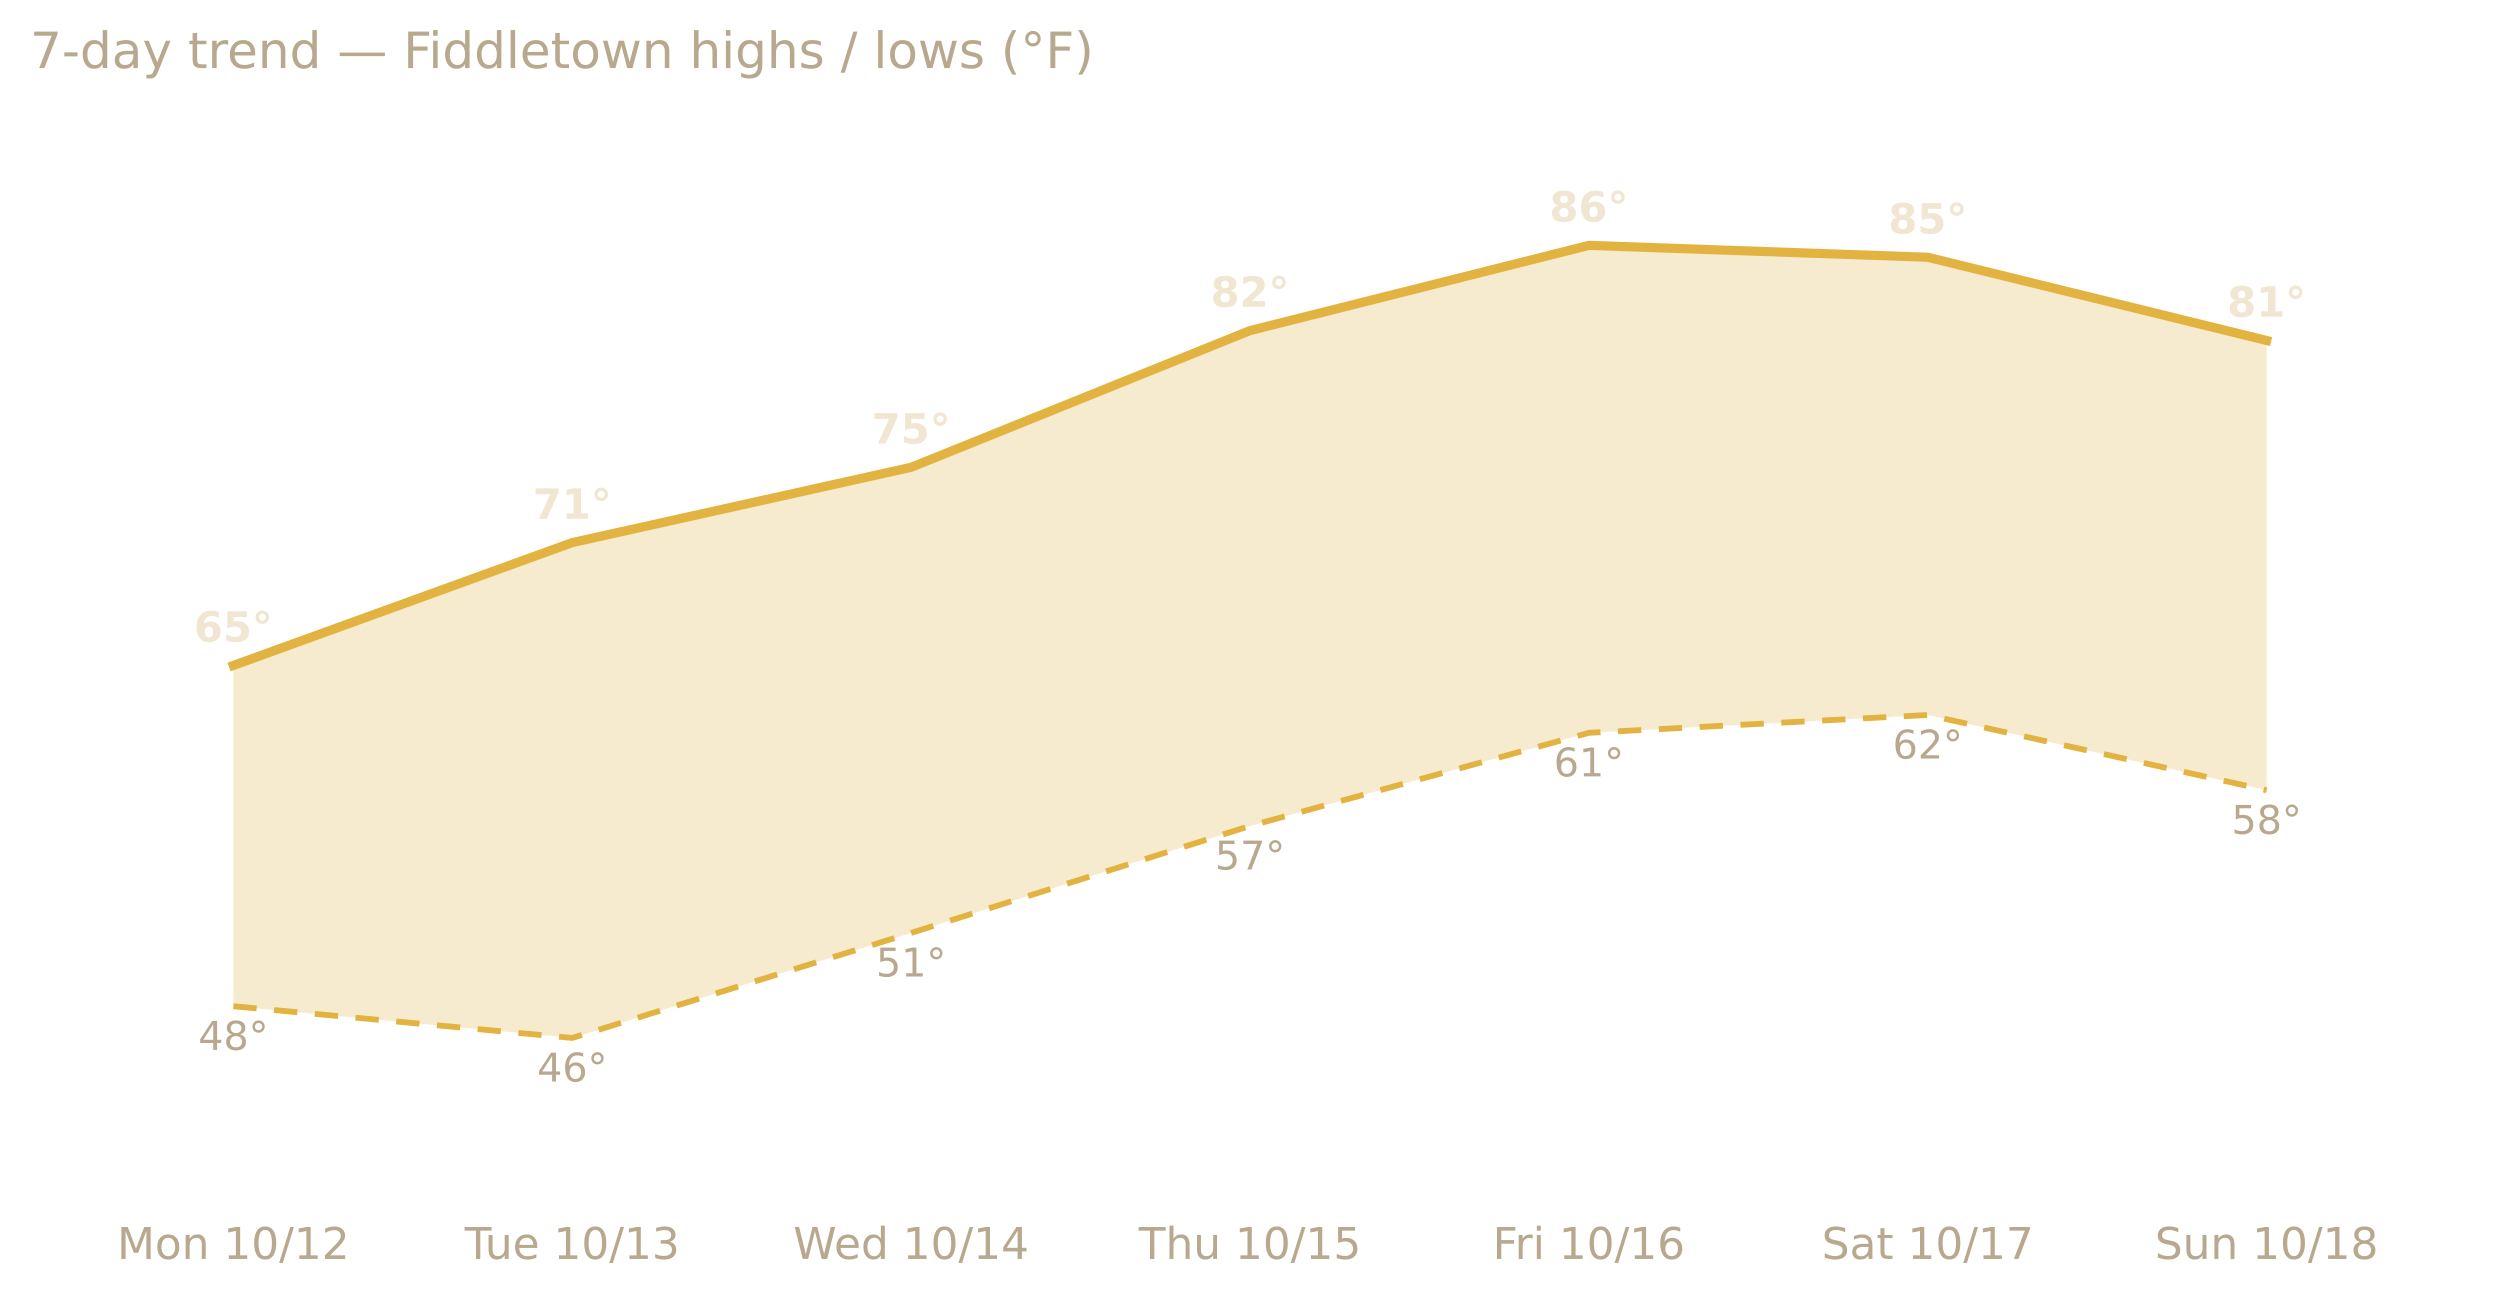
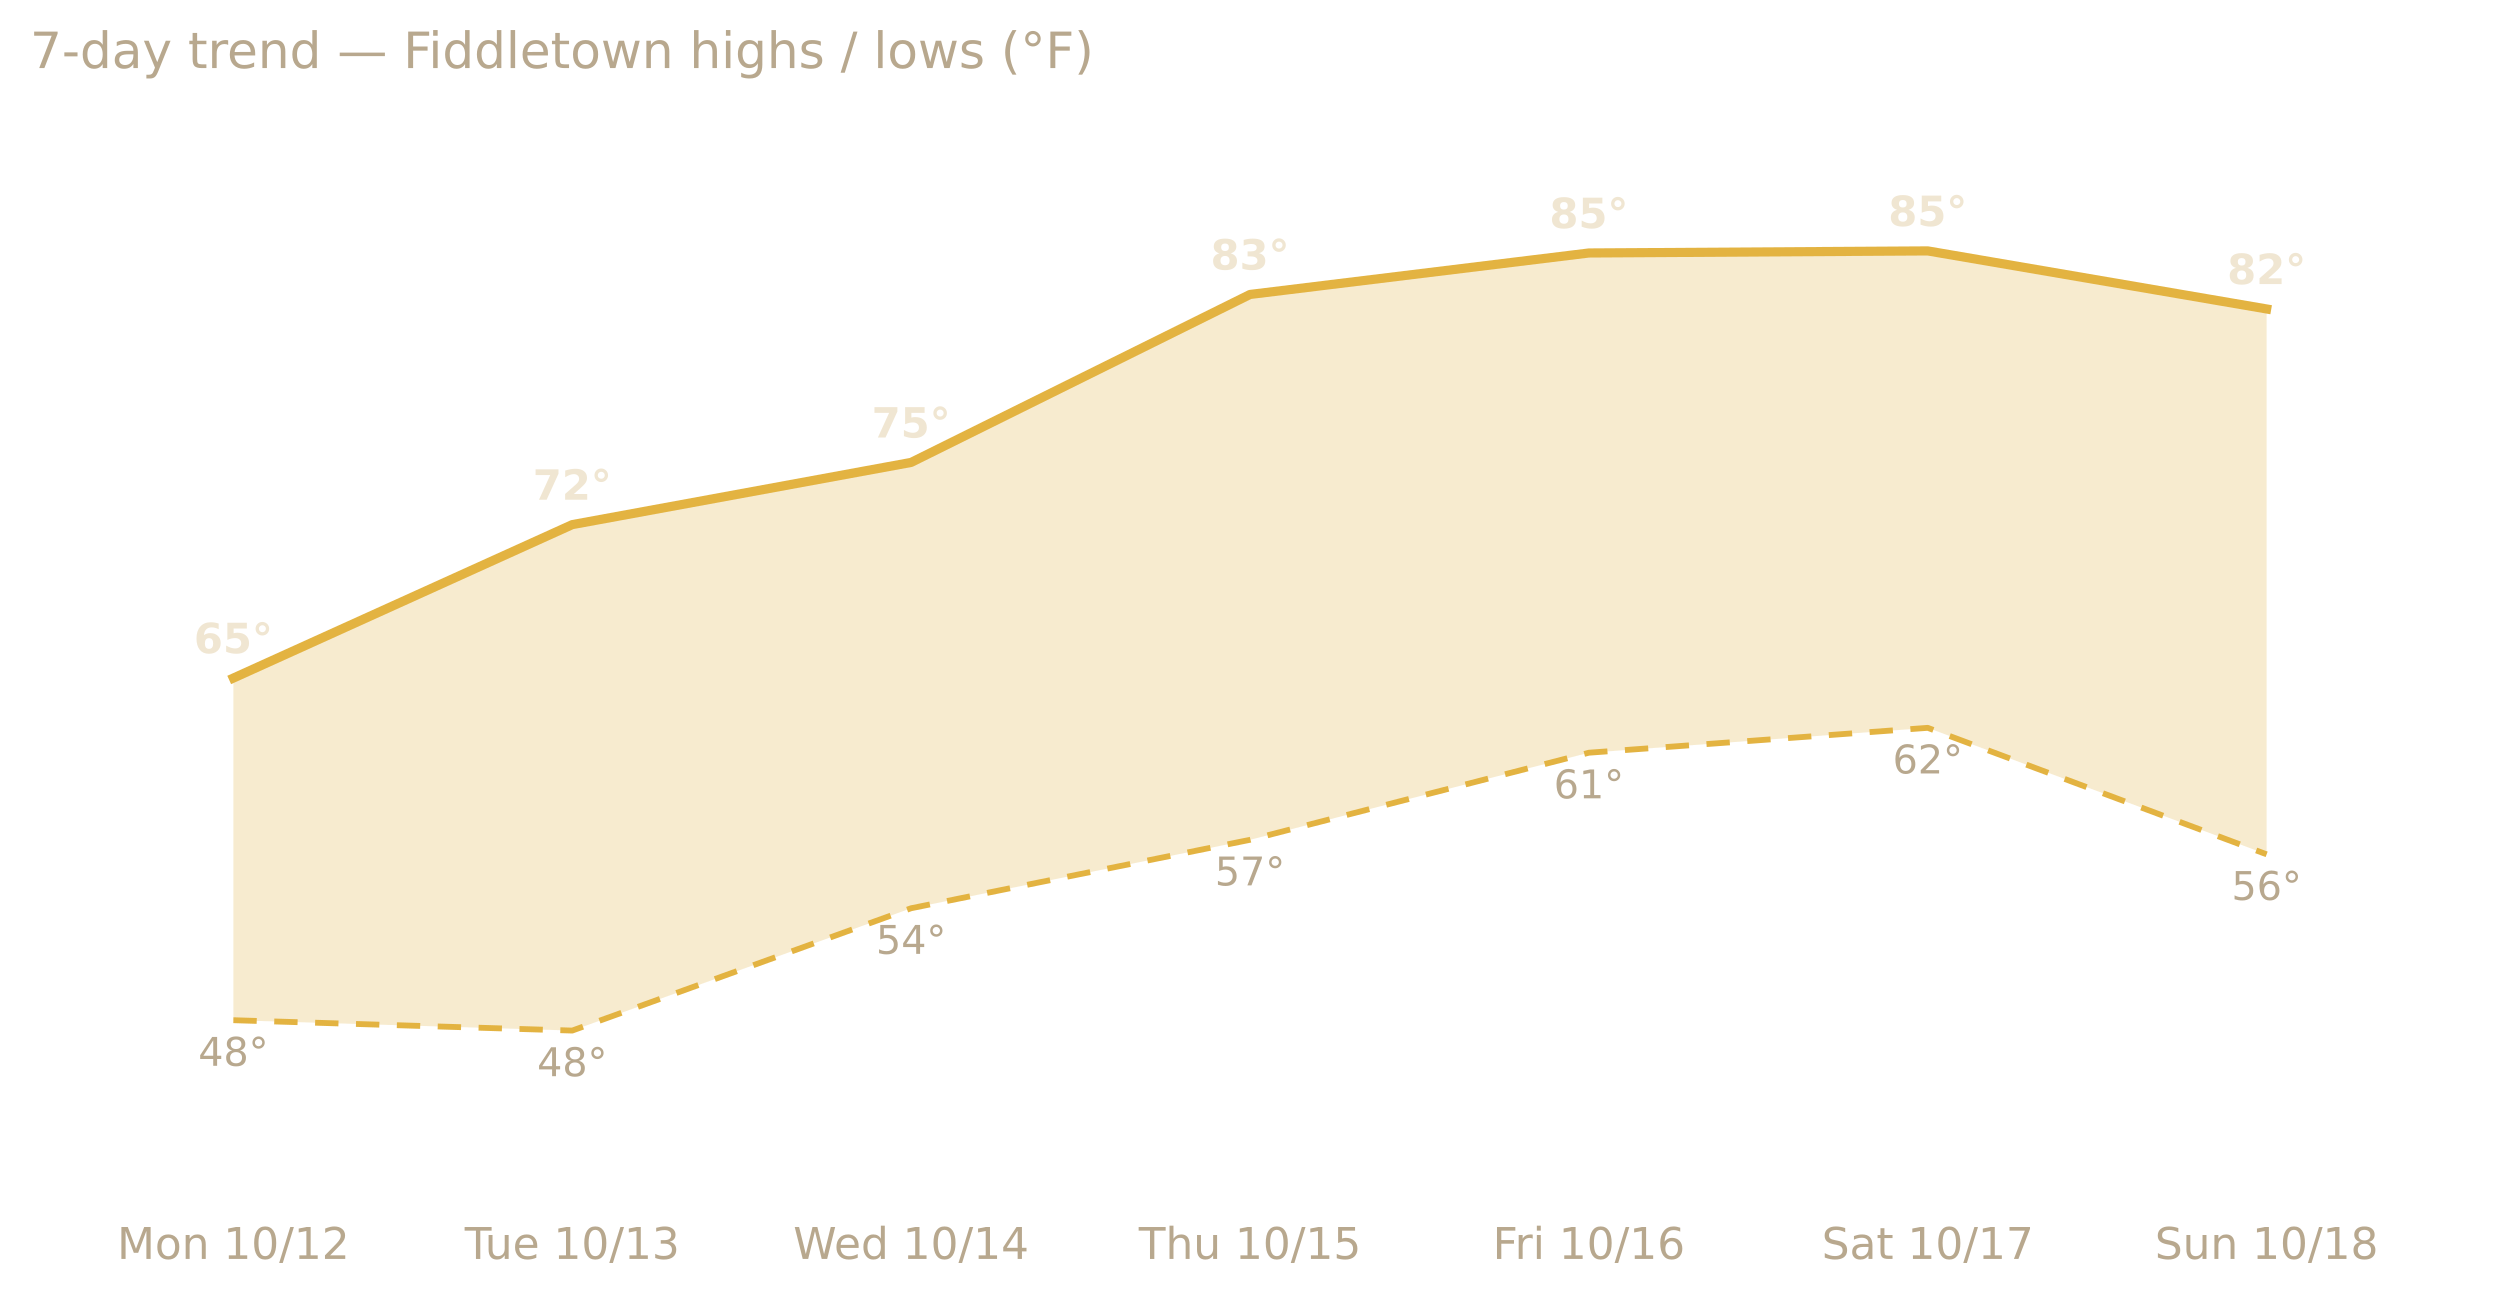
<svg xmlns="http://www.w3.org/2000/svg" xmlns:xlink="http://www.w3.org/1999/xlink" width="599.2pt" height="311.13pt" viewBox="0 0 599.2 311.13" version="1.1">
  <defs>
    <style type="text/css">*{stroke-linejoin: round; stroke-linecap: butt}</style>
  </defs>
  <g id="figure_1">
    <g id="patch_1">
      <path d="M 0 311.13  L 599.2 311.13  L 599.2 0  L 0 0  L 0 311.13  z " style="fill: none; opacity: 0" />
    </g>
    <g id="axes_1">
      <g id="patch_2">
        <path d="M 7.2 286.768  L 592 286.768  L 592 30.318  L 7.2 30.318  L 7.2 286.768  z " style="fill: none" />
      </g>
      <g id="matplotlib.axis_1">
        <g id="xtick_1">
          <g id="text_1">
            <g style="fill: #b8a88e" transform="translate(28.06568 301.7465) scale(0.105 -0.105)">
              <defs>
                <path id="DejaVuSans-4d" d="M 628 4666  L 1569 4666  L 2759 1491  L 3956 4666  L 4897 4666  L 4897 0  L 4281 0  L 4281 4097  L 3078 897  L 2444 897  L 1241 4097  L 1241 0  L 628 0  L 628 4666  z " transform="scale(0.015625)" />
                <path id="DejaVuSans-6f" d="M 1959 3097  Q 1497 3097 1228 2736  Q 959 2375 959 1747  Q 959 1119 1226 758  Q 1494 397 1959 397  Q 2419 397 2687 759  Q 2956 1122 2956 1747  Q 2956 2369 2687 2733  Q 2419 3097 1959 3097  z M 1959 3584  Q 2709 3584 3137 3096  Q 3566 2609 3566 1747  Q 3566 888 3137 398  Q 2709 -91 1959 -91  Q 1206 -91 779 398  Q 353 888 353 1747  Q 353 2609 779 3096  Q 1206 3584 1959 3584  z " transform="scale(0.015625)" />
                <path id="DejaVuSans-6e" d="M 3513 2113  L 3513 0  L 2938 0  L 2938 2094  Q 2938 2591 2744 2837  Q 2550 3084 2163 3084  Q 1697 3084 1428 2787  Q 1159 2491 1159 1978  L 1159 0  L 581 0  L 581 3500  L 1159 3500  L 1159 2956  Q 1366 3272 1645 3428  Q 1925 3584 2291 3584  Q 2894 3584 3203 3211  Q 3513 2838 3513 2113  z " transform="scale(0.015625)" />
                <path id="DejaVuSans-20" transform="scale(0.015625)" />
                <path id="DejaVuSans-31" d="M 794 531  L 1825 531  L 1825 4091  L 703 3866  L 703 4441  L 1819 4666  L 2450 4666  L 2450 531  L 3481 531  L 3481 0  L 794 0  L 794 531  z " transform="scale(0.015625)" />
                <path id="DejaVuSans-30" d="M 2034 4250  Q 1547 4250 1301 3770  Q 1056 3291 1056 2328  Q 1056 1369 1301 889  Q 1547 409 2034 409  Q 2525 409 2770 889  Q 3016 1369 3016 2328  Q 3016 3291 2770 3770  Q 2525 4250 2034 4250  z M 2034 4750  Q 2819 4750 3233 4129  Q 3647 3509 3647 2328  Q 3647 1150 3233 529  Q 2819 -91 2034 -91  Q 1250 -91 836 529  Q 422 1150 422 2328  Q 422 3509 836 4129  Q 1250 4750 2034 4750  z " transform="scale(0.015625)" />
                <path id="DejaVuSans-2f" d="M 1625 4666  L 2156 4666  L 531 -594  L 0 -594  L 1625 4666  z " transform="scale(0.015625)" />
                <path id="DejaVuSans-32" d="M 1228 531  L 3431 531  L 3431 0  L 469 0  L 469 531  Q 828 903 1448 1529  Q 2069 2156 2228 2338  Q 2531 2678 2651 2914  Q 2772 3150 2772 3378  Q 2772 3750 2511 3984  Q 2250 4219 1831 4219  Q 1534 4219 1204 4116  Q 875 4013 500 3803  L 500 4441  Q 881 4594 1212 4672  Q 1544 4750 1819 4750  Q 2544 4750 2975 4387  Q 3406 4025 3406 3419  Q 3406 3131 3298 2873  Q 3191 2616 2906 2266  Q 2828 2175 2409 1742  Q 1991 1309 1228 531  z " transform="scale(0.015625)" />
              </defs>
              <use xlink:href="#DejaVuSans-4d" />
              <use xlink:href="#DejaVuSans-6f" x="86.279" />
              <use xlink:href="#DejaVuSans-6e" x="147.461" />
              <use xlink:href="#DejaVuSans-20" x="210.84" />
              <use xlink:href="#DejaVuSans-31" x="242.627" />
              <use xlink:href="#DejaVuSans-30" x="306.25" />
              <use xlink:href="#DejaVuSans-2f" x="369.873" />
              <use xlink:href="#DejaVuSans-31" x="403.564" />
              <use xlink:href="#DejaVuSans-32" x="467.188" />
            </g>
          </g>
        </g>
        <g id="xtick_2">
          <g id="text_2">
            <g style="fill: #b8a88e" transform="translate(111.3871 301.7465) scale(0.105 -0.105)">
              <defs>
                <path id="DejaVuSans-54" d="M -19 4666  L 3928 4666  L 3928 4134  L 2272 4134  L 2272 0  L 1638 0  L 1638 4134  L -19 4134  L -19 4666  z " transform="scale(0.015625)" />
                <path id="DejaVuSans-75" d="M 544 1381  L 544 3500  L 1119 3500  L 1119 1403  Q 1119 906 1312 657  Q 1506 409 1894 409  Q 2359 409 2629 706  Q 2900 1003 2900 1516  L 2900 3500  L 3475 3500  L 3475 0  L 2900 0  L 2900 538  Q 2691 219 2414 64  Q 2138 -91 1772 -91  Q 1169 -91 856 284  Q 544 659 544 1381  z M 1991 3584  L 1991 3584  z " transform="scale(0.015625)" />
                <path id="DejaVuSans-65" d="M 3597 1894  L 3597 1613  L 953 1613  Q 991 1019 1311 708  Q 1631 397 2203 397  Q 2534 397 2845 478  Q 3156 559 3463 722  L 3463 178  Q 3153 47 2828 -22  Q 2503 -91 2169 -91  Q 1331 -91 842 396  Q 353 884 353 1716  Q 353 2575 817 3079  Q 1281 3584 2069 3584  Q 2775 3584 3186 3129  Q 3597 2675 3597 1894  z M 3022 2063  Q 3016 2534 2758 2815  Q 2500 3097 2075 3097  Q 1594 3097 1305 2825  Q 1016 2553 972 2059  L 3022 2063  z " transform="scale(0.015625)" />
                <path id="DejaVuSans-33" d="M 2597 2516  Q 3050 2419 3304 2112  Q 3559 1806 3559 1356  Q 3559 666 3084 287  Q 2609 -91 1734 -91  Q 1441 -91 1130 -33  Q 819 25 488 141  L 488 750  Q 750 597 1062 519  Q 1375 441 1716 441  Q 2309 441 2620 675  Q 2931 909 2931 1356  Q 2931 1769 2642 2001  Q 2353 2234 1838 2234  L 1294 2234  L 1294 2753  L 1863 2753  Q 2328 2753 2575 2939  Q 2822 3125 2822 3475  Q 2822 3834 2567 4026  Q 2313 4219 1838 4219  Q 1578 4219 1281 4162  Q 984 4106 628 3988  L 628 4550  Q 988 4650 1302 4700  Q 1616 4750 1894 4750  Q 2613 4750 3031 4423  Q 3450 4097 3450 3541  Q 3450 3153 3228 2886  Q 3006 2619 2597 2516  z " transform="scale(0.015625)" />
              </defs>
              <use xlink:href="#DejaVuSans-54" />
              <use xlink:href="#DejaVuSans-75" x="45.959" />
              <use xlink:href="#DejaVuSans-65" x="109.338" />
              <use xlink:href="#DejaVuSans-20" x="170.861" />
              <use xlink:href="#DejaVuSans-31" x="202.648" />
              <use xlink:href="#DejaVuSans-30" x="266.271" />
              <use xlink:href="#DejaVuSans-2f" x="329.895" />
              <use xlink:href="#DejaVuSans-31" x="363.586" />
              <use xlink:href="#DejaVuSans-33" x="427.209" />
            </g>
          </g>
        </g>
        <g id="xtick_3">
          <g id="text_3">
            <g style="fill: #b8a88e" transform="translate(190.1336 301.7465) scale(0.105 -0.105)">
              <defs>
                <path id="DejaVuSans-57" d="M 213 4666  L 850 4666  L 1831 722  L 2809 4666  L 3519 4666  L 4500 722  L 5478 4666  L 6119 4666  L 4947 0  L 4153 0  L 3169 4050  L 2175 0  L 1381 0  L 213 4666  z " transform="scale(0.015625)" />
                <path id="DejaVuSans-64" d="M 2906 2969  L 2906 4863  L 3481 4863  L 3481 0  L 2906 0  L 2906 525  Q 2725 213 2448 61  Q 2172 -91 1784 -91  Q 1150 -91 751 415  Q 353 922 353 1747  Q 353 2572 751 3078  Q 1150 3584 1784 3584  Q 2172 3584 2448 3432  Q 2725 3281 2906 2969  z M 947 1747  Q 947 1113 1208 752  Q 1469 391 1925 391  Q 2381 391 2643 752  Q 2906 1113 2906 1747  Q 2906 2381 2643 2742  Q 2381 3103 1925 3103  Q 1469 3103 1208 2742  Q 947 2381 947 1747  z " transform="scale(0.015625)" />
                <path id="DejaVuSans-34" d="M 2419 4116  L 825 1625  L 2419 1625  L 2419 4116  z M 2253 4666  L 3047 4666  L 3047 1625  L 3713 1625  L 3713 1100  L 3047 1100  L 3047 0  L 2419 0  L 2419 1100  L 313 1100  L 313 1709  L 2253 4666  z " transform="scale(0.015625)" />
              </defs>
              <use xlink:href="#DejaVuSans-57" />
              <use xlink:href="#DejaVuSans-65" x="93.002" />
              <use xlink:href="#DejaVuSans-64" x="154.525" />
              <use xlink:href="#DejaVuSans-20" x="218.002" />
              <use xlink:href="#DejaVuSans-31" x="249.789" />
              <use xlink:href="#DejaVuSans-30" x="313.412" />
              <use xlink:href="#DejaVuSans-2f" x="377.035" />
              <use xlink:href="#DejaVuSans-31" x="410.727" />
              <use xlink:href="#DejaVuSans-34" x="474.35" />
            </g>
          </g>
        </g>
        <g id="xtick_4">
          <g id="text_4">
            <g style="fill: #b8a88e" transform="translate(272.9407 301.7465) scale(0.105 -0.105)">
              <defs>
                <path id="DejaVuSans-68" d="M 3513 2113  L 3513 0  L 2938 0  L 2938 2094  Q 2938 2591 2744 2837  Q 2550 3084 2163 3084  Q 1697 3084 1428 2787  Q 1159 2491 1159 1978  L 1159 0  L 581 0  L 581 4863  L 1159 4863  L 1159 2956  Q 1366 3272 1645 3428  Q 1925 3584 2291 3584  Q 2894 3584 3203 3211  Q 3513 2838 3513 2113  z " transform="scale(0.015625)" />
                <path id="DejaVuSans-35" d="M 691 4666  L 3169 4666  L 3169 4134  L 1269 4134  L 1269 2991  Q 1406 3038 1543 3061  Q 1681 3084 1819 3084  Q 2600 3084 3056 2656  Q 3513 2228 3513 1497  Q 3513 744 3044 326  Q 2575 -91 1722 -91  Q 1428 -91 1123 -41  Q 819 9 494 109  L 494 744  Q 775 591 1075 516  Q 1375 441 1709 441  Q 2250 441 2565 725  Q 2881 1009 2881 1497  Q 2881 1984 2565 2268  Q 2250 2553 1709 2553  Q 1456 2553 1204 2497  Q 953 2441 691 2322  L 691 4666  z " transform="scale(0.015625)" />
              </defs>
              <use xlink:href="#DejaVuSans-54" />
              <use xlink:href="#DejaVuSans-68" x="61.084" />
              <use xlink:href="#DejaVuSans-75" x="124.463" />
              <use xlink:href="#DejaVuSans-20" x="187.842" />
              <use xlink:href="#DejaVuSans-31" x="219.629" />
              <use xlink:href="#DejaVuSans-30" x="283.252" />
              <use xlink:href="#DejaVuSans-2f" x="346.875" />
              <use xlink:href="#DejaVuSans-31" x="380.566" />
              <use xlink:href="#DejaVuSans-35" x="444.189" />
            </g>
          </g>
        </g>
        <g id="xtick_5">
          <g id="text_5">
            <g style="fill: #b8a88e" transform="translate(357.7682 301.7465) scale(0.105 -0.105)">
              <defs>
                <path id="DejaVuSans-46" d="M 628 4666  L 3309 4666  L 3309 4134  L 1259 4134  L 1259 2759  L 3109 2759  L 3109 2228  L 1259 2228  L 1259 0  L 628 0  L 628 4666  z " transform="scale(0.015625)" />
                <path id="DejaVuSans-72" d="M 2631 2963  Q 2534 3019 2420 3045  Q 2306 3072 2169 3072  Q 1681 3072 1420 2755  Q 1159 2438 1159 1844  L 1159 0  L 581 0  L 581 3500  L 1159 3500  L 1159 2956  Q 1341 3275 1631 3429  Q 1922 3584 2338 3584  Q 2397 3584 2469 3576  Q 2541 3569 2628 3553  L 2631 2963  z " transform="scale(0.015625)" />
                <path id="DejaVuSans-69" d="M 603 3500  L 1178 3500  L 1178 0  L 603 0  L 603 3500  z M 603 4863  L 1178 4863  L 1178 4134  L 603 4134  L 603 4863  z " transform="scale(0.015625)" />
                <path id="DejaVuSans-36" d="M 2113 2584  Q 1688 2584 1439 2293  Q 1191 2003 1191 1497  Q 1191 994 1439 701  Q 1688 409 2113 409  Q 2538 409 2786 701  Q 3034 994 3034 1497  Q 3034 2003 2786 2293  Q 2538 2584 2113 2584  z M 3366 4563  L 3366 3988  Q 3128 4100 2886 4159  Q 2644 4219 2406 4219  Q 1781 4219 1451 3797  Q 1122 3375 1075 2522  Q 1259 2794 1537 2939  Q 1816 3084 2150 3084  Q 2853 3084 3261 2657  Q 3669 2231 3669 1497  Q 3669 778 3244 343  Q 2819 -91 2113 -91  Q 1303 -91 875 529  Q 447 1150 447 2328  Q 447 3434 972 4092  Q 1497 4750 2381 4750  Q 2619 4750 2861 4703  Q 3103 4656 3366 4563  z " transform="scale(0.015625)" />
              </defs>
              <use xlink:href="#DejaVuSans-46" />
              <use xlink:href="#DejaVuSans-72" x="50.27" />
              <use xlink:href="#DejaVuSans-69" x="91.383" />
              <use xlink:href="#DejaVuSans-20" x="119.166" />
              <use xlink:href="#DejaVuSans-31" x="150.953" />
              <use xlink:href="#DejaVuSans-30" x="214.576" />
              <use xlink:href="#DejaVuSans-2f" x="278.199" />
              <use xlink:href="#DejaVuSans-31" x="311.891" />
              <use xlink:href="#DejaVuSans-36" x="375.514" />
            </g>
          </g>
        </g>
        <g id="xtick_6">
          <g id="text_6">
            <g style="fill: #b8a88e" transform="translate(436.6377 301.7465) scale(0.105 -0.105)">
              <defs>
                <path id="DejaVuSans-53" d="M 3425 4513  L 3425 3897  Q 3066 4069 2747 4153  Q 2428 4238 2131 4238  Q 1616 4238 1336 4038  Q 1056 3838 1056 3469  Q 1056 3159 1242 3001  Q 1428 2844 1947 2747  L 2328 2669  Q 3034 2534 3370 2195  Q 3706 1856 3706 1288  Q 3706 609 3251 259  Q 2797 -91 1919 -91  Q 1588 -91 1214 -16  Q 841 59 441 206  L 441 856  Q 825 641 1194 531  Q 1563 422 1919 422  Q 2459 422 2753 634  Q 3047 847 3047 1241  Q 3047 1584 2836 1778  Q 2625 1972 2144 2069  L 1759 2144  Q 1053 2284 737 2584  Q 422 2884 422 3419  Q 422 4038 858 4394  Q 1294 4750 2059 4750  Q 2388 4750 2728 4690  Q 3069 4631 3425 4513  z " transform="scale(0.015625)" />
                <path id="DejaVuSans-61" d="M 2194 1759  Q 1497 1759 1228 1600  Q 959 1441 959 1056  Q 959 750 1161 570  Q 1363 391 1709 391  Q 2188 391 2477 730  Q 2766 1069 2766 1631  L 2766 1759  L 2194 1759  z M 3341 1997  L 3341 0  L 2766 0  L 2766 531  Q 2569 213 2275 61  Q 1981 -91 1556 -91  Q 1019 -91 701 211  Q 384 513 384 1019  Q 384 1609 779 1909  Q 1175 2209 1959 2209  L 2766 2209  L 2766 2266  Q 2766 2663 2505 2880  Q 2244 3097 1772 3097  Q 1472 3097 1187 3025  Q 903 2953 641 2809  L 641 3341  Q 956 3463 1253 3523  Q 1550 3584 1831 3584  Q 2591 3584 2966 3190  Q 3341 2797 3341 1997  z " transform="scale(0.015625)" />
                <path id="DejaVuSans-74" d="M 1172 4494  L 1172 3500  L 2356 3500  L 2356 3053  L 1172 3053  L 1172 1153  Q 1172 725 1289 603  Q 1406 481 1766 481  L 2356 481  L 2356 0  L 1766 0  Q 1100 0 847 248  Q 594 497 594 1153  L 594 3053  L 172 3053  L 172 3500  L 594 3500  L 594 4494  L 1172 4494  z " transform="scale(0.015625)" />
                <path id="DejaVuSans-37" d="M 525 4666  L 3525 4666  L 3525 4397  L 1831 0  L 1172 0  L 2766 4134  L 525 4134  L 525 4666  z " transform="scale(0.015625)" />
              </defs>
              <use xlink:href="#DejaVuSans-53" />
              <use xlink:href="#DejaVuSans-61" x="63.477" />
              <use xlink:href="#DejaVuSans-74" x="124.756" />
              <use xlink:href="#DejaVuSans-20" x="163.965" />
              <use xlink:href="#DejaVuSans-31" x="195.752" />
              <use xlink:href="#DejaVuSans-30" x="259.375" />
              <use xlink:href="#DejaVuSans-2f" x="322.998" />
              <use xlink:href="#DejaVuSans-31" x="356.689" />
              <use xlink:href="#DejaVuSans-37" x="420.312" />
            </g>
          </g>
        </g>
        <g id="xtick_7">
          <g id="text_7">
            <g style="fill: #b8a88e" transform="translate(516.481 301.7465) scale(0.105 -0.105)">
              <defs>
                <path id="DejaVuSans-38" d="M 2034 2216  Q 1584 2216 1326 1975  Q 1069 1734 1069 1313  Q 1069 891 1326 650  Q 1584 409 2034 409  Q 2484 409 2743 651  Q 3003 894 3003 1313  Q 3003 1734 2745 1975  Q 2488 2216 2034 2216  z M 1403 2484  Q 997 2584 770 2862  Q 544 3141 544 3541  Q 544 4100 942 4425  Q 1341 4750 2034 4750  Q 2731 4750 3128 4425  Q 3525 4100 3525 3541  Q 3525 3141 3298 2862  Q 3072 2584 2669 2484  Q 3125 2378 3379 2068  Q 3634 1759 3634 1313  Q 3634 634 3220 271  Q 2806 -91 2034 -91  Q 1263 -91 848 271  Q 434 634 434 1313  Q 434 1759 690 2068  Q 947 2378 1403 2484  z M 1172 3481  Q 1172 3119 1398 2916  Q 1625 2713 2034 2713  Q 2441 2713 2670 2916  Q 2900 3119 2900 3481  Q 2900 3844 2670 4047  Q 2441 4250 2034 4250  Q 1625 4250 1398 4047  Q 1172 3844 1172 3481  z " transform="scale(0.015625)" />
              </defs>
              <use xlink:href="#DejaVuSans-53" />
              <use xlink:href="#DejaVuSans-75" x="63.477" />
              <use xlink:href="#DejaVuSans-6e" x="126.855" />
              <use xlink:href="#DejaVuSans-20" x="190.234" />
              <use xlink:href="#DejaVuSans-31" x="222.021" />
              <use xlink:href="#DejaVuSans-30" x="285.645" />
              <use xlink:href="#DejaVuSans-2f" x="349.268" />
              <use xlink:href="#DejaVuSans-31" x="382.959" />
              <use xlink:href="#DejaVuSans-38" x="446.582" />
            </g>
          </g>
        </g>
      </g>
      <g id="matplotlib.axis_2" />
      <g id="PolyCollection_1">
-         <path d="M 55.933 159.493  L 55.933 241.177  L 137.156 248.776  L 218.378 223.605  L 299.6 197.96  L 380.822 175.64  L 462.044 171.366  L 543.267 189.412  L 543.267 81.608  L 543.267 81.608  L 462.044 61.662  L 380.822 58.813  L 299.6 79.234  L 218.378 112.002  L 137.156 130.049  L 55.933 159.493  z " clip-path="url(#p751e030723)" style="fill: #e3b341; fill-opacity: 0.25" />
+         <path d="M 55.933 162.519  L 55.933 244.523  L 137.156 247.008  L 218.378 217.686  L 299.6 201.285  L 380.822 180.411  L 462.044 174.447  L 543.267 204.764  L 543.267 74.054  L 543.267 74.054  L 462.044 60.138  L 380.822 60.635  L 299.6 70.575  L 218.378 110.831  L 137.156 125.741  L 55.933 162.519  z " clip-path="url(#p0c748f4d74)" style="fill: #e3b341; fill-opacity: 0.25" />
      </g>
      <g id="line2d_1">
-         <path d="M 55.933 159.493  L 137.156 130.049  L 218.378 112.002  L 299.6 79.234  L 380.822 58.813  L 462.044 61.662  L 543.267 81.608  " clip-path="url(#p751e030723)" style="fill: none; stroke: #e3b341; stroke-width: 2.2; stroke-linecap: square" />
+         <path d="M 55.933 162.519  L 137.156 125.741  L 218.378 110.831  L 299.6 70.575  L 380.822 60.635  L 462.044 60.138  L 543.267 74.054  " clip-path="url(#p0c748f4d74)" style="fill: none; stroke: #e3b341; stroke-width: 2.2; stroke-linecap: square" />
      </g>
      <g id="line2d_2">
-         <path d="M 55.933 241.177  L 137.156 248.776  L 218.378 223.605  L 299.6 197.96  L 380.822 175.64  L 462.044 171.366  L 543.267 189.412  " clip-path="url(#p751e030723)" style="fill: none; stroke-dasharray: 5.6,4.2; stroke-dashoffset: 0; stroke: #e3b341; stroke-width: 1.4" />
+         <path d="M 55.933 244.523  L 137.156 247.008  L 218.378 217.686  L 299.6 201.285  L 380.822 180.411  L 462.044 174.447  L 543.267 204.764  " clip-path="url(#p0c748f4d74)" style="fill: none; stroke-dasharray: 5.6,4.2; stroke-dashoffset: 0; stroke: #e3b341; stroke-width: 1.4" />
      </g>
      <g id="text_8">
-         <g style="fill: #f0e6d2" transform="translate(46.47552 153.7941) scale(0.1 -0.1)">
+         <g style="fill: #f0e6d2" transform="translate(46.47552 156.5551) scale(0.1 -0.1)">
          <defs>
            <path id="DejaVuSans-Bold-36" d="M 2316 2303  Q 2000 2303 1842 2098  Q 1684 1894 1684 1484  Q 1684 1075 1842 870  Q 2000 666 2316 666  Q 2634 666 2792 870  Q 2950 1075 2950 1484  Q 2950 1894 2792 2098  Q 2634 2303 2316 2303  z M 3803 4544  L 3803 3681  Q 3506 3822 3243 3889  Q 2981 3956 2731 3956  Q 2194 3956 1894 3657  Q 1594 3359 1544 2772  Q 1750 2925 1990 3001  Q 2231 3078 2516 3078  Q 3231 3078 3670 2659  Q 4109 2241 4109 1563  Q 4109 813 3618 361  Q 3128 -91 2303 -91  Q 1394 -91 895 523  Q 397 1138 397 2266  Q 397 3422 980 4083  Q 1563 4744 2578 4744  Q 2900 4744 3203 4694  Q 3506 4644 3803 4544  z " transform="scale(0.015625)" />
            <path id="DejaVuSans-Bold-35" d="M 678 4666  L 3669 4666  L 3669 3781  L 1638 3781  L 1638 3059  Q 1775 3097 1914 3117  Q 2053 3138 2203 3138  Q 3056 3138 3531 2711  Q 4006 2284 4006 1522  Q 4006 766 3489 337  Q 2972 -91 2053 -91  Q 1656 -91 1267 -14  Q 878 63 494 219  L 494 1166  Q 875 947 1217 837  Q 1559 728 1863 728  Q 2300 728 2551 942  Q 2803 1156 2803 1522  Q 2803 1891 2551 2103  Q 2300 2316 1863 2316  Q 1603 2316 1309 2248  Q 1016 2181 678 2041  L 678 4666  z " transform="scale(0.015625)" />
            <path id="DejaVuSans-Bold-b0" d="M 1600 4288  Q 1375 4288 1219 4131  Q 1063 3975 1063 3750  Q 1063 3525 1217 3372  Q 1372 3219 1600 3219  Q 1825 3219 1981 3373  Q 2138 3528 2138 3750  Q 2138 3975 1980 4131  Q 1822 4288 1600 4288  z M 1600 4794  Q 1806 4794 1997 4714  Q 2188 4634 2338 4488  Q 2484 4338 2561 4150  Q 2638 3963 2638 3750  Q 2638 3541 2561 3352  Q 2484 3163 2344 3022  Q 2194 2872 2000 2792  Q 1806 2713 1594 2713  Q 1153 2713 854 3011  Q 556 3309 556 3750  Q 556 4191 857 4492  Q 1159 4794 1600 4794  z " transform="scale(0.015625)" />
          </defs>
          <use xlink:href="#DejaVuSans-Bold-36" />
          <use xlink:href="#DejaVuSans-Bold-35" x="69.58" />
          <use xlink:href="#DejaVuSans-Bold-b0" x="139.16" />
        </g>
      </g>
      <g id="text_9">
-         <g style="fill: #b8a88e" transform="translate(47.51396 251.625) scale(0.095 -0.095)">
+         <g style="fill: #b8a88e" transform="translate(47.51396 255.4574) scale(0.095 -0.095)">
          <defs>
            <path id="DejaVuSans-b0" d="M 1600 4347  Q 1350 4347 1178 4173  Q 1006 4000 1006 3750  Q 1006 3503 1178 3333  Q 1350 3163 1600 3163  Q 1850 3163 2022 3333  Q 2194 3503 2194 3750  Q 2194 3997 2020 4172  Q 1847 4347 1600 4347  z M 1600 4750  Q 1800 4750 1984 4673  Q 2169 4597 2303 4453  Q 2447 4313 2519 4134  Q 2591 3956 2591 3750  Q 2591 3338 2302 3052  Q 2013 2766 1594 2766  Q 1172 2766 890 3047  Q 609 3328 609 3750  Q 609 4169 896 4459  Q 1184 4750 1600 4750  z " transform="scale(0.015625)" />
          </defs>
          <use xlink:href="#DejaVuSans-34" />
          <use xlink:href="#DejaVuSans-38" x="63.623" />
          <use xlink:href="#DejaVuSans-b0" x="127.246" />
        </g>
      </g>
      <g id="text_10">
-         <g style="fill: #f0e6d2" transform="translate(127.6977 124.3498) scale(0.1 -0.1)">
+         <g style="fill: #f0e6d2" transform="translate(127.6977 119.7774) scale(0.1 -0.1)">
          <defs>
            <path id="DejaVuSans-Bold-37" d="M 428 4666  L 3944 4666  L 3944 3988  L 2125 0  L 953 0  L 2675 3781  L 428 3781  L 428 4666  z " transform="scale(0.015625)" />
-             <path id="DejaVuSans-Bold-31" d="M 750 831  L 1813 831  L 1813 3847  L 722 3622  L 722 4441  L 1806 4666  L 2950 4666  L 2950 831  L 4013 831  L 4013 0  L 750 0  L 750 831  z " transform="scale(0.015625)" />
+             <path id="DejaVuSans-Bold-32" d="M 1844 884  L 3897 884  L 3897 0  L 506 0  L 506 884  L 2209 2388  Q 2438 2594 2547 2791  Q 2656 2988 2656 3200  Q 2656 3528 2436 3728  Q 2216 3928 1850 3928  Q 1569 3928 1234 3808  Q 900 3688 519 3450  L 519 4475  Q 925 4609 1322 4679  Q 1719 4750 2100 4750  Q 2938 4750 3402 4381  Q 3866 4013 3866 3353  Q 3866 2972 3669 2642  Q 3472 2313 2841 1759  L 1844 884  z " transform="scale(0.015625)" />
          </defs>
          <use xlink:href="#DejaVuSans-Bold-37" />
-           <use xlink:href="#DejaVuSans-Bold-31" x="69.58" />
+           <use xlink:href="#DejaVuSans-Bold-32" x="69.58" />
          <use xlink:href="#DejaVuSans-Bold-b0" x="139.16" />
        </g>
      </g>
      <g id="text_11">
-         <g style="fill: #b8a88e" transform="translate(128.7362 259.2235) scale(0.095 -0.095)">
+         <g style="fill: #b8a88e" transform="translate(128.7362 257.9423) scale(0.095 -0.095)">
          <use xlink:href="#DejaVuSans-34" />
-           <use xlink:href="#DejaVuSans-36" x="63.623" />
+           <use xlink:href="#DejaVuSans-38" x="63.623" />
          <use xlink:href="#DejaVuSans-b0" x="127.246" />
        </g>
      </g>
      <g id="text_12">
-         <g style="fill: #f0e6d2" transform="translate(208.92 106.3033) scale(0.1 -0.1)">
+         <g style="fill: #f0e6d2" transform="translate(208.92 104.8675) scale(0.1 -0.1)">
          <use xlink:href="#DejaVuSans-Bold-37" />
          <use xlink:href="#DejaVuSans-Bold-35" x="69.58" />
          <use xlink:href="#DejaVuSans-Bold-b0" x="139.16" />
        </g>
      </g>
      <g id="text_13">
-         <g style="fill: #b8a88e" transform="translate(209.9584 234.0534) scale(0.095 -0.095)">
+         <g style="fill: #b8a88e" transform="translate(209.9584 228.6196) scale(0.095 -0.095)">
          <use xlink:href="#DejaVuSans-35" />
+           <use xlink:href="#DejaVuSans-34" x="63.623" />
+           <use xlink:href="#DejaVuSans-b0" x="127.246" />
+         </g>
+       </g>
+       <g id="text_14">
+         <g style="fill: #f0e6d2" transform="translate(290.1422 64.61086) scale(0.1 -0.1)">
+           <defs>
+             <path id="DejaVuSans-Bold-38" d="M 2228 2088  Q 1891 2088 1709 1903  Q 1528 1719 1528 1375  Q 1528 1031 1709 848  Q 1891 666 2228 666  Q 2563 666 2741 848  Q 2919 1031 2919 1375  Q 2919 1722 2741 1905  Q 2563 2088 2228 2088  z M 1350 2484  Q 925 2613 709 2878  Q 494 3144 494 3541  Q 494 4131 934 4440  Q 1375 4750 2228 4750  Q 3075 4750 3515 4442  Q 3956 4134 3956 3541  Q 3956 3144 3739 2878  Q 3522 2613 3097 2484  Q 3572 2353 3814 2058  Q 4056 1763 4056 1313  Q 4056 619 3595 264  Q 3134 -91 2228 -91  Q 1319 -91 855 264  Q 391 619 391 1313  Q 391 1763 633 2058  Q 875 2353 1350 2484  z M 1631 3419  Q 1631 3141 1786 2991  Q 1941 2841 2228 2841  Q 2509 2841 2662 2991  Q 2816 3141 2816 3419  Q 2816 3697 2662 3845  Q 2509 3994 2228 3994  Q 1941 3994 1786 3844  Q 1631 3694 1631 3419  z " transform="scale(0.015625)" />
+             <path id="DejaVuSans-Bold-33" d="M 2981 2516  Q 3453 2394 3698 2092  Q 3944 1791 3944 1325  Q 3944 631 3412 270  Q 2881 -91 1863 -91  Q 1503 -91 1142 -33  Q 781 25 428 141  L 428 1069  Q 766 900 1098 814  Q 1431 728 1753 728  Q 2231 728 2486 893  Q 2741 1059 2741 1369  Q 2741 1688 2480 1852  Q 2219 2016 1709 2016  L 1228 2016  L 1228 2791  L 1734 2791  Q 2188 2791 2409 2933  Q 2631 3075 2631 3366  Q 2631 3634 2415 3781  Q 2200 3928 1806 3928  Q 1516 3928 1219 3862  Q 922 3797 628 3669  L 628 4550  Q 984 4650 1334 4700  Q 1684 4750 2022 4750  Q 2931 4750 3382 4451  Q 3834 4153 3834 3553  Q 3834 3144 3618 2883  Q 3403 2622 2981 2516  z " transform="scale(0.015625)" />
+           </defs>
+           <use xlink:href="#DejaVuSans-Bold-38" />
+           <use xlink:href="#DejaVuSans-Bold-33" x="69.58" />
+           <use xlink:href="#DejaVuSans-Bold-b0" x="139.16" />
+         </g>
+       </g>
+       <g id="text_15">
+         <g style="fill: #b8a88e" transform="translate(291.1806 212.2187) scale(0.095 -0.095)">
+           <use xlink:href="#DejaVuSans-35" />
+           <use xlink:href="#DejaVuSans-37" x="63.623" />
+           <use xlink:href="#DejaVuSans-b0" x="127.246" />
+         </g>
+       </g>
+       <g id="text_16">
+         <g style="fill: #f0e6d2" transform="translate(371.3644 54.67094) scale(0.1 -0.1)">
+           <use xlink:href="#DejaVuSans-Bold-38" />
+           <use xlink:href="#DejaVuSans-Bold-35" x="69.58" />
+           <use xlink:href="#DejaVuSans-Bold-b0" x="139.16" />
+         </g>
+       </g>
+       <g id="text_17">
+         <g style="fill: #b8a88e" transform="translate(372.4028 191.3449) scale(0.095 -0.095)">
+           <use xlink:href="#DejaVuSans-36" />
          <use xlink:href="#DejaVuSans-31" x="63.623" />
          <use xlink:href="#DejaVuSans-b0" x="127.246" />
        </g>
      </g>
-       <g id="text_14">
-         <g style="fill: #f0e6d2" transform="translate(290.1422 73.5347) scale(0.1 -0.1)">
-           <defs>
-             <path id="DejaVuSans-Bold-38" d="M 2228 2088  Q 1891 2088 1709 1903  Q 1528 1719 1528 1375  Q 1528 1031 1709 848  Q 1891 666 2228 666  Q 2563 666 2741 848  Q 2919 1031 2919 1375  Q 2919 1722 2741 1905  Q 2563 2088 2228 2088  z M 1350 2484  Q 925 2613 709 2878  Q 494 3144 494 3541  Q 494 4131 934 4440  Q 1375 4750 2228 4750  Q 3075 4750 3515 4442  Q 3956 4134 3956 3541  Q 3956 3144 3739 2878  Q 3522 2613 3097 2484  Q 3572 2353 3814 2058  Q 4056 1763 4056 1313  Q 4056 619 3595 264  Q 3134 -91 2228 -91  Q 1319 -91 855 264  Q 391 619 391 1313  Q 391 1763 633 2058  Q 875 2353 1350 2484  z M 1631 3419  Q 1631 3141 1786 2991  Q 1941 2841 2228 2841  Q 2509 2841 2662 2991  Q 2816 3141 2816 3419  Q 2816 3697 2662 3845  Q 2509 3994 2228 3994  Q 1941 3994 1786 3844  Q 1631 3694 1631 3419  z " transform="scale(0.015625)" />
-             <path id="DejaVuSans-Bold-32" d="M 1844 884  L 3897 884  L 3897 0  L 506 0  L 506 884  L 2209 2388  Q 2438 2594 2547 2791  Q 2656 2988 2656 3200  Q 2656 3528 2436 3728  Q 2216 3928 1850 3928  Q 1569 3928 1234 3808  Q 900 3688 519 3450  L 519 4475  Q 925 4609 1322 4679  Q 1719 4750 2100 4750  Q 2938 4750 3402 4381  Q 3866 4013 3866 3353  Q 3866 2972 3669 2642  Q 3472 2313 2841 1759  L 1844 884  z " transform="scale(0.015625)" />
-           </defs>
+       <g id="text_18">
+         <g style="fill: #f0e6d2" transform="translate(452.5866 54.17394) scale(0.1 -0.1)">
+           <use xlink:href="#DejaVuSans-Bold-38" />
+           <use xlink:href="#DejaVuSans-Bold-35" x="69.58" />
+           <use xlink:href="#DejaVuSans-Bold-b0" x="139.16" />
+         </g>
+       </g>
+       <g id="text_19">
+         <g style="fill: #b8a88e" transform="translate(453.6251 185.3809) scale(0.095 -0.095)">
+           <use xlink:href="#DejaVuSans-36" />
+           <use xlink:href="#DejaVuSans-32" x="63.623" />
+           <use xlink:href="#DejaVuSans-b0" x="127.246" />
+         </g>
+       </g>
+       <g id="text_20">
+         <g style="fill: #f0e6d2" transform="translate(533.8089 68.08983) scale(0.1 -0.1)">
          <use xlink:href="#DejaVuSans-Bold-38" />
          <use xlink:href="#DejaVuSans-Bold-32" x="69.58" />
          <use xlink:href="#DejaVuSans-Bold-b0" x="139.16" />
        </g>
      </g>
-       <g id="text_15">
-         <g style="fill: #b8a88e" transform="translate(291.1806 208.4084) scale(0.095 -0.095)">
+       <g id="text_21">
+         <g style="fill: #b8a88e" transform="translate(534.8473 215.6977) scale(0.095 -0.095)">
          <use xlink:href="#DejaVuSans-35" />
-           <use xlink:href="#DejaVuSans-37" x="63.623" />
-           <use xlink:href="#DejaVuSans-b0" x="127.246" />
-         </g>
-       </g>
-       <g id="text_16">
-         <g style="fill: #f0e6d2" transform="translate(371.3644 53.11368) scale(0.1 -0.1)">
-           <use xlink:href="#DejaVuSans-Bold-38" />
-           <use xlink:href="#DejaVuSans-Bold-36" x="69.58" />
-           <use xlink:href="#DejaVuSans-Bold-b0" x="139.16" />
-         </g>
-       </g>
-       <g id="text_17">
-         <g style="fill: #b8a88e" transform="translate(372.4028 186.0878) scale(0.095 -0.095)">
-           <use xlink:href="#DejaVuSans-36" />
-           <use xlink:href="#DejaVuSans-31" x="63.623" />
-           <use xlink:href="#DejaVuSans-b0" x="127.246" />
-         </g>
-       </g>
-       <g id="text_18">
-         <g style="fill: #f0e6d2" transform="translate(452.5866 55.96312) scale(0.1 -0.1)">
-           <use xlink:href="#DejaVuSans-Bold-38" />
-           <use xlink:href="#DejaVuSans-Bold-35" x="69.58" />
-           <use xlink:href="#DejaVuSans-Bold-b0" x="139.16" />
-         </g>
-       </g>
-       <g id="text_19">
-         <g style="fill: #b8a88e" transform="translate(453.6251 181.8136) scale(0.095 -0.095)">
-           <use xlink:href="#DejaVuSans-36" />
-           <use xlink:href="#DejaVuSans-32" x="63.623" />
-           <use xlink:href="#DejaVuSans-b0" x="127.246" />
-         </g>
-       </g>
-       <g id="text_20">
-         <g style="fill: #f0e6d2" transform="translate(533.8089 75.90924) scale(0.1 -0.1)">
-           <use xlink:href="#DejaVuSans-Bold-38" />
-           <use xlink:href="#DejaVuSans-Bold-31" x="69.58" />
-           <use xlink:href="#DejaVuSans-Bold-b0" x="139.16" />
-         </g>
-       </g>
-       <g id="text_21">
-         <g style="fill: #b8a88e" transform="translate(534.8473 199.8601) scale(0.095 -0.095)">
-           <use xlink:href="#DejaVuSans-35" />
-           <use xlink:href="#DejaVuSans-38" x="63.623" />
+           <use xlink:href="#DejaVuSans-36" x="63.623" />
          <use xlink:href="#DejaVuSans-b0" x="127.246" />
        </g>
      </g>
      <g id="text_22">
        <g style="fill: #b8a88e" transform="translate(7.2 16.31812) scale(0.12 -0.12)">
          <defs>
            <path id="DejaVuSans-2d" d="M 313 2009  L 1997 2009  L 1997 1497  L 313 1497  L 313 2009  z " transform="scale(0.015625)" />
            <path id="DejaVuSans-79" d="M 2059 -325  Q 1816 -950 1584 -1140  Q 1353 -1331 966 -1331  L 506 -1331  L 506 -850  L 844 -850  Q 1081 -850 1212 -737  Q 1344 -625 1503 -206  L 1606 56  L 191 3500  L 800 3500  L 1894 763  L 2988 3500  L 3597 3500  L 2059 -325  z " transform="scale(0.015625)" />
            <path id="DejaVuSans-2014" d="M 313 1978  L 6088 1978  L 6088 1528  L 313 1528  L 313 1978  z " transform="scale(0.015625)" />
            <path id="DejaVuSans-6c" d="M 603 4863  L 1178 4863  L 1178 0  L 603 0  L 603 4863  z " transform="scale(0.015625)" />
            <path id="DejaVuSans-77" d="M 269 3500  L 844 3500  L 1563 769  L 2278 3500  L 2956 3500  L 3675 769  L 4391 3500  L 4966 3500  L 4050 0  L 3372 0  L 2619 2869  L 1863 0  L 1184 0  L 269 3500  z " transform="scale(0.015625)" />
            <path id="DejaVuSans-67" d="M 2906 1791  Q 2906 2416 2648 2759  Q 2391 3103 1925 3103  Q 1463 3103 1205 2759  Q 947 2416 947 1791  Q 947 1169 1205 825  Q 1463 481 1925 481  Q 2391 481 2648 825  Q 2906 1169 2906 1791  z M 3481 434  Q 3481 -459 3084 -895  Q 2688 -1331 1869 -1331  Q 1566 -1331 1297 -1286  Q 1028 -1241 775 -1147  L 775 -588  Q 1028 -725 1275 -790  Q 1522 -856 1778 -856  Q 2344 -856 2625 -561  Q 2906 -266 2906 331  L 2906 616  Q 2728 306 2450 153  Q 2172 0 1784 0  Q 1141 0 747 490  Q 353 981 353 1791  Q 353 2603 747 3093  Q 1141 3584 1784 3584  Q 2172 3584 2450 3431  Q 2728 3278 2906 2969  L 2906 3500  L 3481 3500  L 3481 434  z " transform="scale(0.015625)" />
            <path id="DejaVuSans-73" d="M 2834 3397  L 2834 2853  Q 2591 2978 2328 3040  Q 2066 3103 1784 3103  Q 1356 3103 1142 2972  Q 928 2841 928 2578  Q 928 2378 1081 2264  Q 1234 2150 1697 2047  L 1894 2003  Q 2506 1872 2764 1633  Q 3022 1394 3022 966  Q 3022 478 2636 193  Q 2250 -91 1575 -91  Q 1294 -91 989 -36  Q 684 19 347 128  L 347 722  Q 666 556 975 473  Q 1284 391 1588 391  Q 1994 391 2212 530  Q 2431 669 2431 922  Q 2431 1156 2273 1281  Q 2116 1406 1581 1522  L 1381 1569  Q 847 1681 609 1914  Q 372 2147 372 2553  Q 372 3047 722 3315  Q 1072 3584 1716 3584  Q 2034 3584 2315 3537  Q 2597 3491 2834 3397  z " transform="scale(0.015625)" />
            <path id="DejaVuSans-28" d="M 1984 4856  Q 1566 4138 1362 3434  Q 1159 2731 1159 2009  Q 1159 1288 1364 580  Q 1569 -128 1984 -844  L 1484 -844  Q 1016 -109 783 600  Q 550 1309 550 2009  Q 550 2706 781 3412  Q 1013 4119 1484 4856  L 1984 4856  z " transform="scale(0.015625)" />
            <path id="DejaVuSans-29" d="M 513 4856  L 1013 4856  Q 1481 4119 1714 3412  Q 1947 2706 1947 2009  Q 1947 1309 1714 600  Q 1481 -109 1013 -844  L 513 -844  Q 928 -128 1133 580  Q 1338 1288 1338 2009  Q 1338 2731 1133 3434  Q 928 4138 513 4856  z " transform="scale(0.015625)" />
          </defs>
          <use xlink:href="#DejaVuSans-37" />
          <use xlink:href="#DejaVuSans-2d" x="63.623" />
          <use xlink:href="#DejaVuSans-64" x="99.707" />
          <use xlink:href="#DejaVuSans-61" x="163.184" />
          <use xlink:href="#DejaVuSans-79" x="224.463" />
          <use xlink:href="#DejaVuSans-20" x="283.643" />
          <use xlink:href="#DejaVuSans-74" x="315.43" />
          <use xlink:href="#DejaVuSans-72" x="354.639" />
          <use xlink:href="#DejaVuSans-65" x="393.502" />
          <use xlink:href="#DejaVuSans-6e" x="455.025" />
          <use xlink:href="#DejaVuSans-64" x="518.404" />
          <use xlink:href="#DejaVuSans-20" x="581.881" />
          <use xlink:href="#DejaVuSans-2014" x="613.668" />
          <use xlink:href="#DejaVuSans-20" x="713.668" />
          <use xlink:href="#DejaVuSans-46" x="745.455" />
          <use xlink:href="#DejaVuSans-69" x="795.725" />
          <use xlink:href="#DejaVuSans-64" x="823.508" />
          <use xlink:href="#DejaVuSans-64" x="886.984" />
          <use xlink:href="#DejaVuSans-6c" x="950.461" />
          <use xlink:href="#DejaVuSans-65" x="978.244" />
          <use xlink:href="#DejaVuSans-74" x="1039.768" />
          <use xlink:href="#DejaVuSans-6f" x="1078.977" />
          <use xlink:href="#DejaVuSans-77" x="1140.158" />
          <use xlink:href="#DejaVuSans-6e" x="1221.945" />
          <use xlink:href="#DejaVuSans-20" x="1285.324" />
          <use xlink:href="#DejaVuSans-68" x="1317.111" />
          <use xlink:href="#DejaVuSans-69" x="1380.49" />
          <use xlink:href="#DejaVuSans-67" x="1408.273" />
          <use xlink:href="#DejaVuSans-68" x="1471.75" />
          <use xlink:href="#DejaVuSans-73" x="1535.129" />
          <use xlink:href="#DejaVuSans-20" x="1587.229" />
          <use xlink:href="#DejaVuSans-2f" x="1619.016" />
          <use xlink:href="#DejaVuSans-20" x="1652.707" />
          <use xlink:href="#DejaVuSans-6c" x="1684.494" />
          <use xlink:href="#DejaVuSans-6f" x="1712.277" />
          <use xlink:href="#DejaVuSans-77" x="1773.459" />
          <use xlink:href="#DejaVuSans-73" x="1855.246" />
          <use xlink:href="#DejaVuSans-20" x="1907.346" />
          <use xlink:href="#DejaVuSans-28" x="1939.133" />
          <use xlink:href="#DejaVuSans-b0" x="1978.146" />
          <use xlink:href="#DejaVuSans-46" x="2028.146" />
          <use xlink:href="#DejaVuSans-29" x="2085.666" />
        </g>
      </g>
    </g>
  </g>
  <defs>
-     <clipPath id="p751e030723">
+     <clipPath id="p0c748f4d74">
      <rect x="7.2" y="30.318" width="584.8" height="256.45" />
    </clipPath>
  </defs>
</svg>
